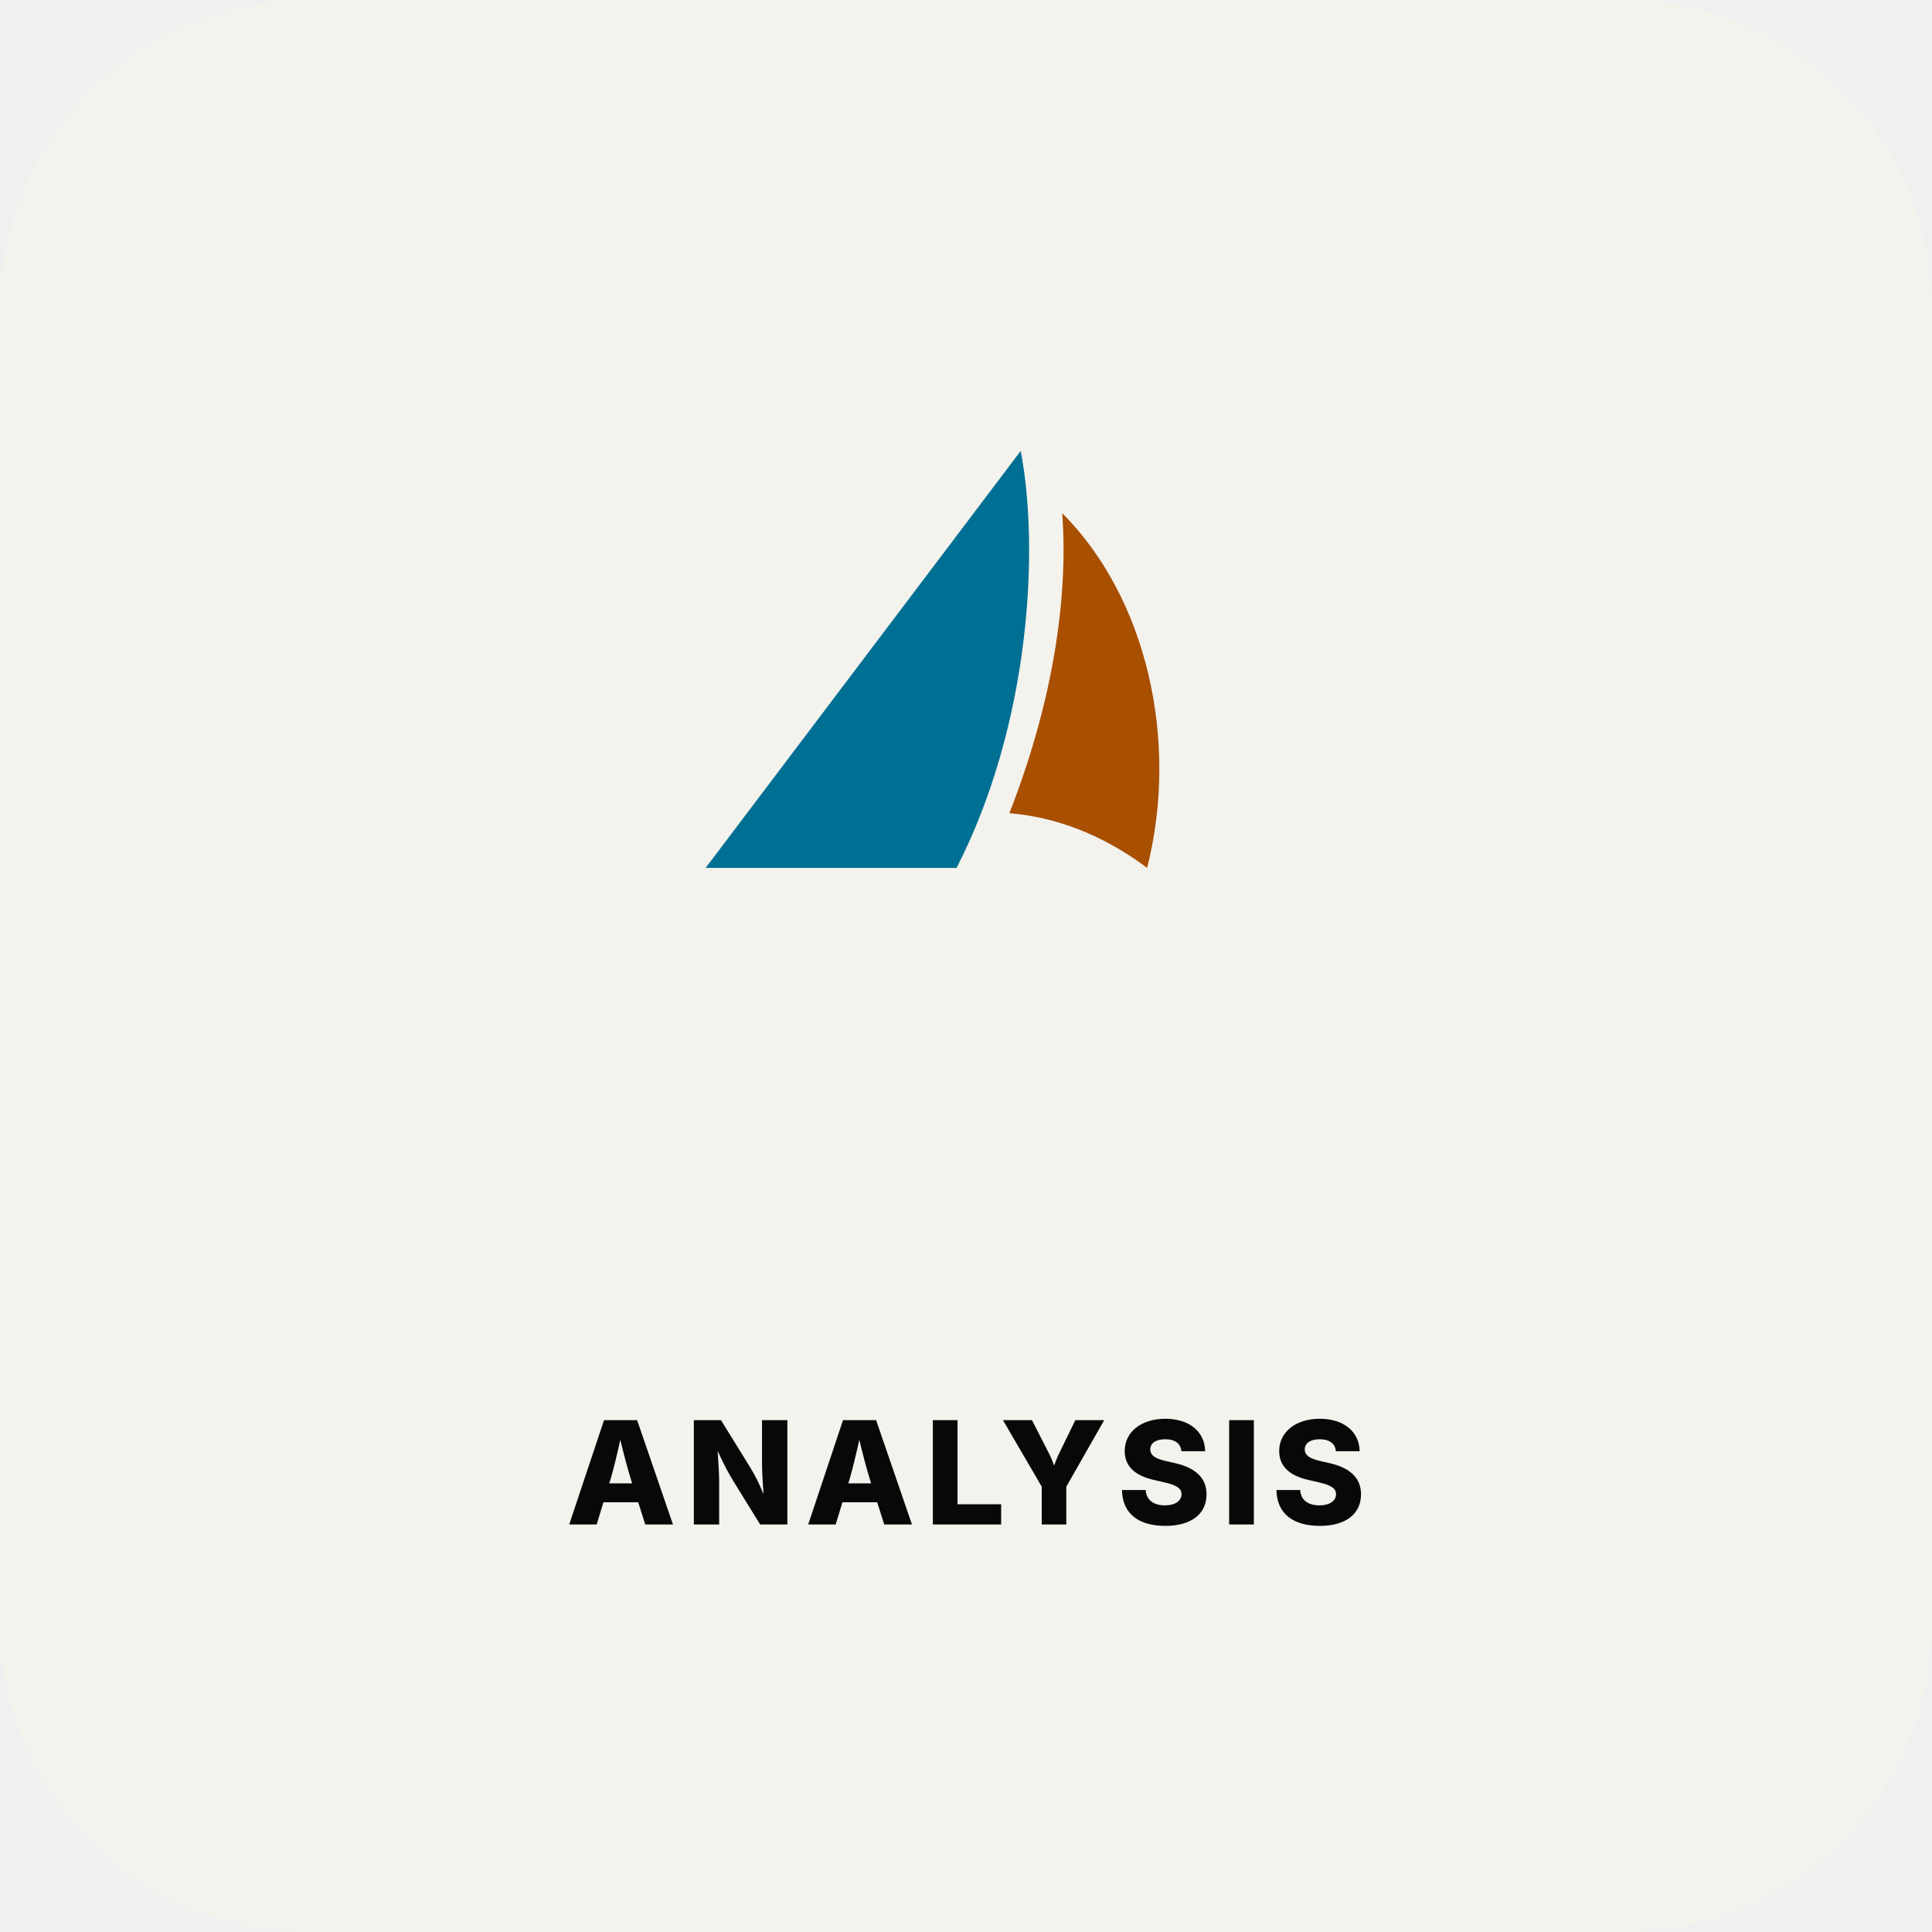
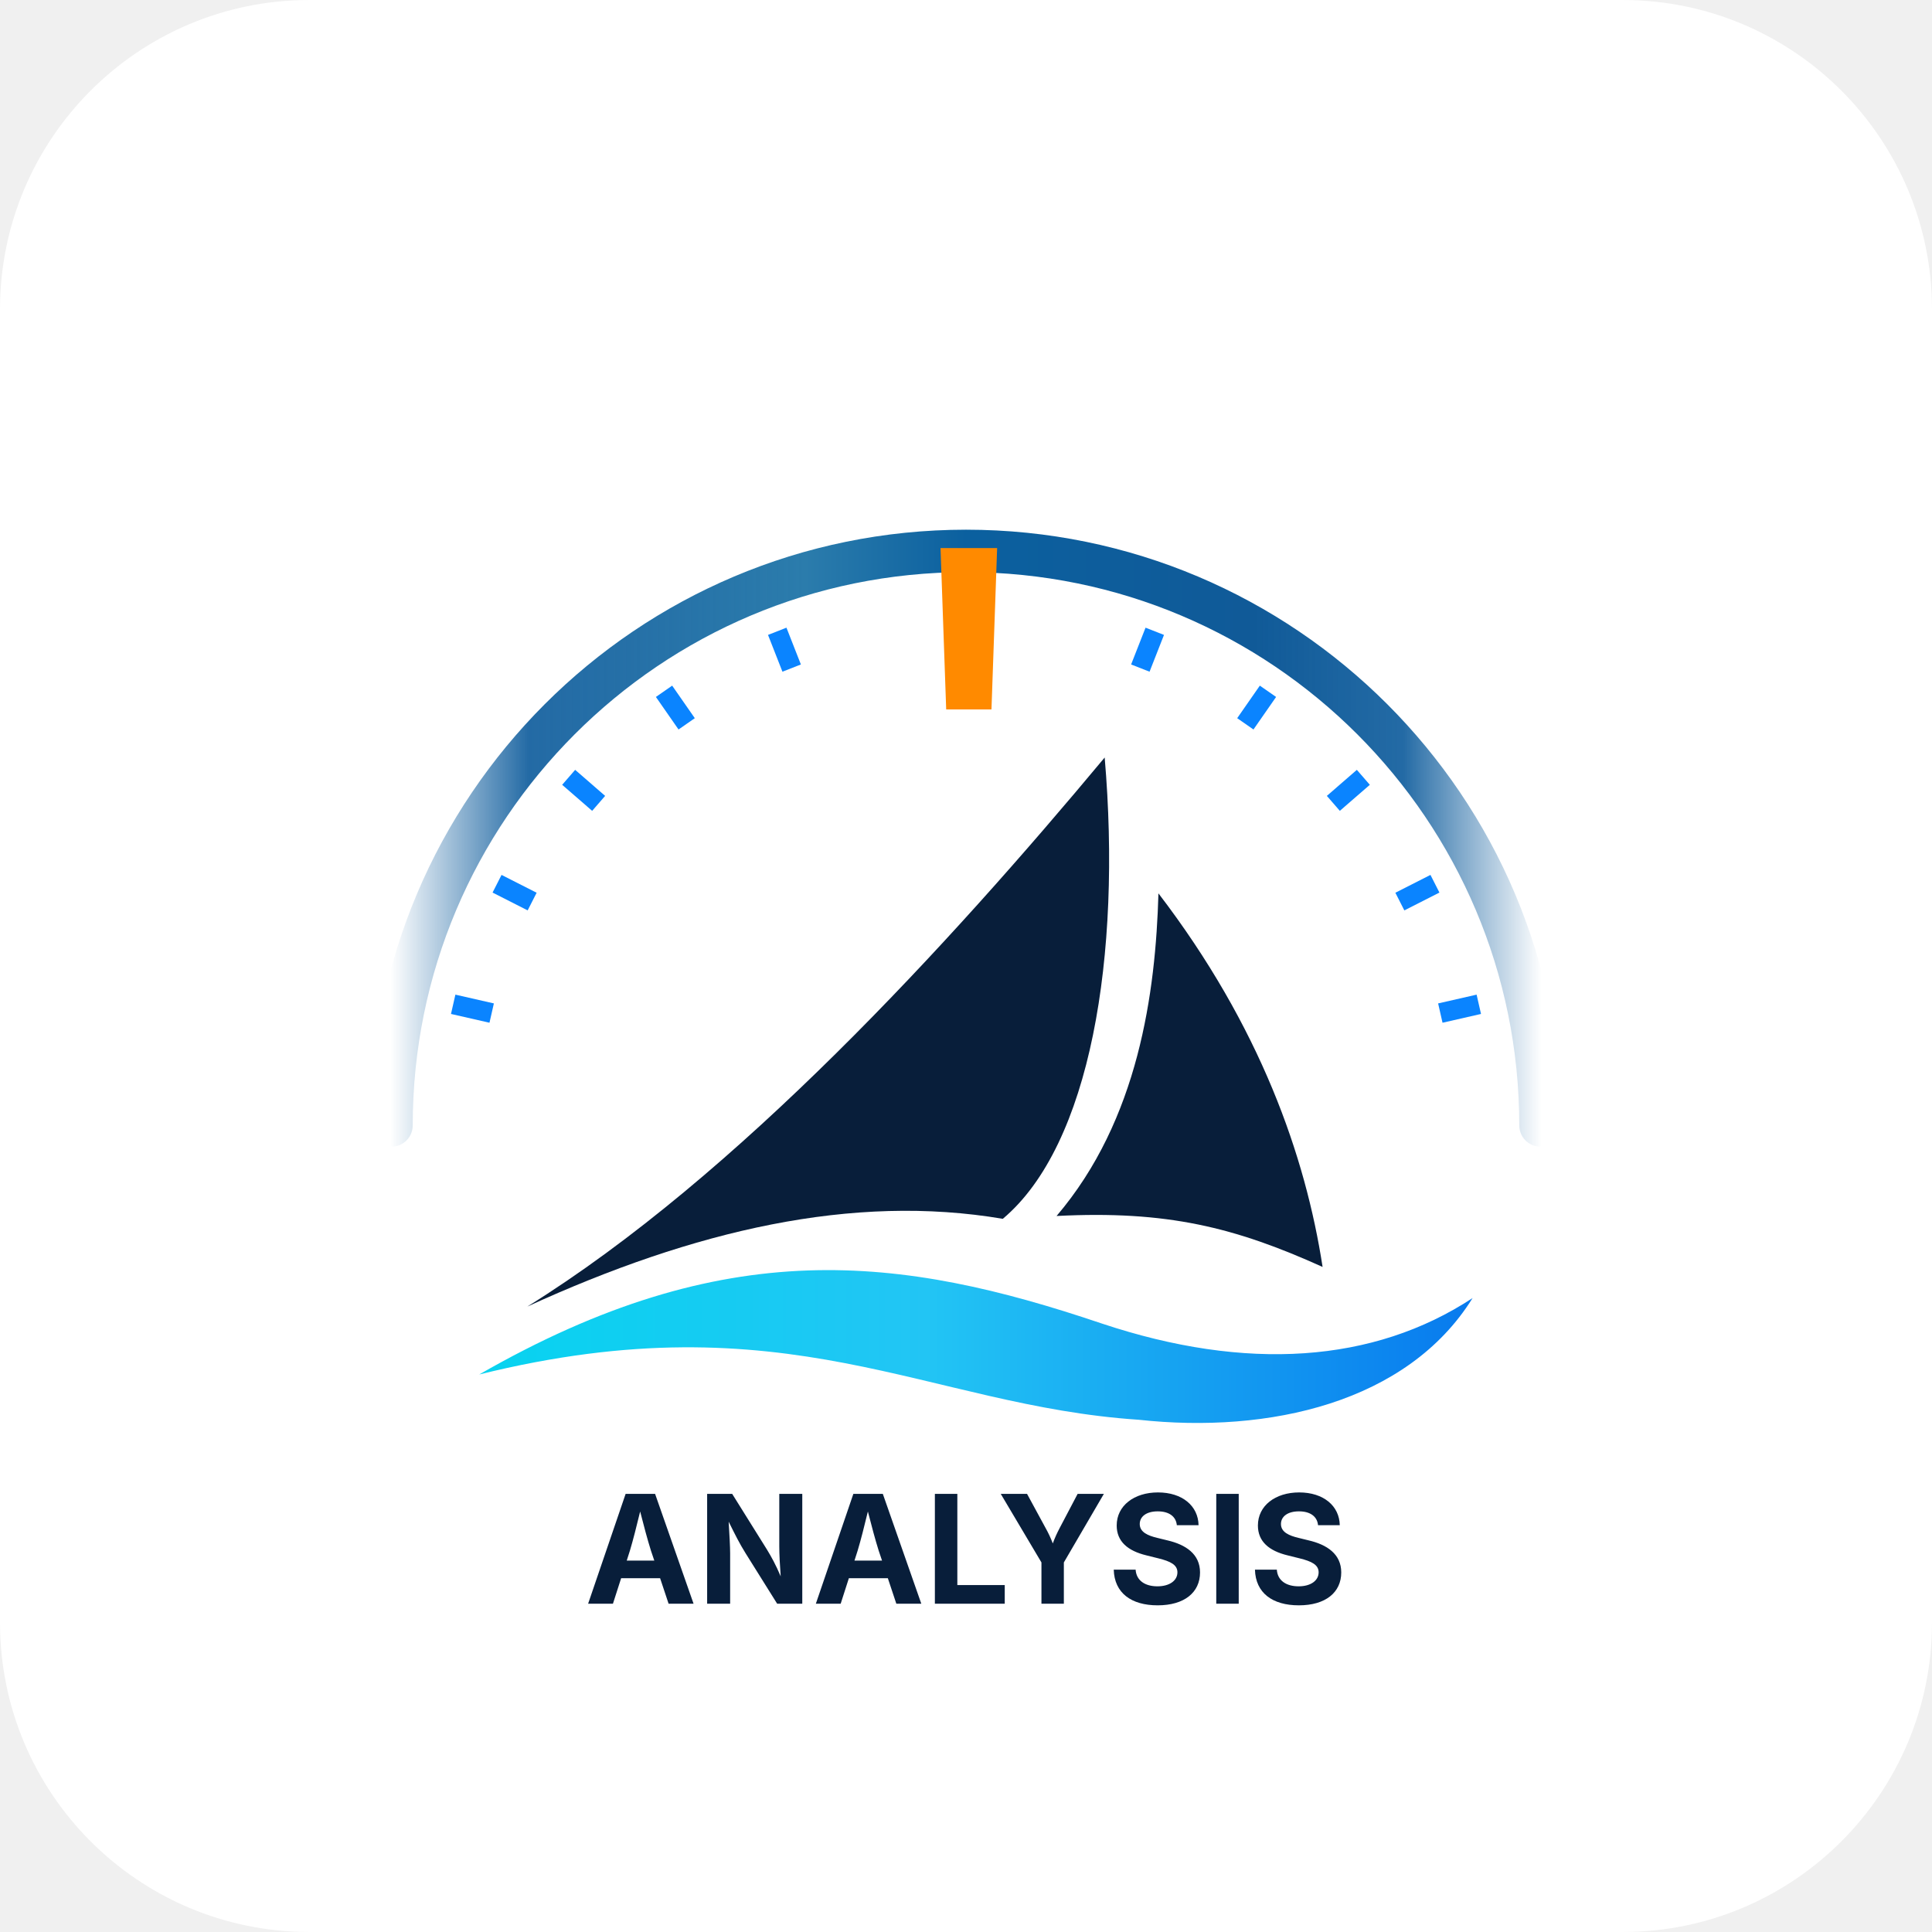
- <svg xmlns="http://www.w3.org/2000/svg" width="1024" height="1024" viewBox="0 0 1024 1024" fill="none">
-   <rect width="1024" height="1024" rx="164" fill="#F3F2ED" />
-   <g transform="translate(332 166)">
-     <path fill="#006F94" d="M42 294 209 73c10 52 5 145-34 221H42Z" />
-     <path fill="#A84F00" d="M231 106c45 45 62 121 45 188-24-18-49-27-73-29 25-64 31-119 28-159Z" />
+ <svg xmlns="http://www.w3.org/2000/svg" width="1024" height="1024" viewBox="0 0 1024 1024">
+   <rect width="1024" height="1024" rx="164" fill="#FFFFFF" />
+   <g transform="translate(128 115) scale(1.5)">
+     <defs>
+       <linearGradient id="arcLight" x1="0" y1="0" x2="1" y2="0" objectBoundingBox="true">
+         <stop offset="0" stop-color="#0B5A9B" stop-opacity="0" />
+         <stop offset=".12" stop-color="#0B5A9B" stop-opacity=".90" />
+         <stop offset=".36" stop-color="#2B7CAC" />
+         <stop offset=".5" stop-color="#0B609F" />
+         <stop offset=".75" stop-color="#105A98" />
+         <stop offset=".88" stop-color="#0B5A9B" stop-opacity=".90" />
+         <stop offset="1" stop-color="#0B5A9B" stop-opacity="0" />
+       </linearGradient>
+       <linearGradient id="arcDark" x1="0" y1="0" x2="1" y2="0" objectBoundingBox="true">
+         <stop offset="0" stop-color="#C9EAFE" stop-opacity="0" />
+         <stop offset=".15" stop-color="#8DBFE5" stop-opacity=".95" />
+         <stop offset=".47" stop-color="#E6F4FC" />
+         <stop offset=".7" stop-color="#8FC2E8" />
+         <stop offset=".86" stop-color="#B2DDF9" stop-opacity=".95" />
+         <stop offset="1" stop-color="#B2DDF9" stop-opacity="0" />
+       </linearGradient>
+       <linearGradient id="logoWave" x1="0" y1="0" x2="1" y2="0" objectBoundingBox="true">
+         <stop offset="0" stop-color="#07D3F0" />
+         <stop offset=".45" stop-color="#22C5F4" />
+         <stop offset="1" stop-color="#087AEE" />
+       </linearGradient>
+       <linearGradient id="outerBlue" x1="0" y1="0" x2="0" y2="1" objectBoundingBox="true">
+         <stop offset="0" stop-color="#0A84FF" />
+         <stop offset="1" stop-color="#1164DB" />
+       </linearGradient>
+       <linearGradient id="deepWave" x1="0" y1="0" x2="0" y2="1" objectBoundingBox="true">
+         <stop offset="0" stop-color="#1056B3" />
+         <stop offset="1" stop-color="#081E3A" />
+       </linearGradient>
+       <linearGradient id="orangeWave" x1="0" y1="0" x2="1" y2="0" objectBoundingBox="true">
+         <stop offset="0" stop-color="#FF8A00" />
+         <stop offset="1" stop-color="#FF9700" />
+       </linearGradient>
+     </defs>
+     <g transform="translate(0 30)">
+       <g id="symbol">
+         <path d="M53 291 A203 203 0 0 1 459 291" stroke="url(#arcLight)" stroke-width="15" stroke-linecap="round" fill="none" />
+         <line x1="88.4" y1="251.3" x2="74.8" y2="248.2" stroke="#0A84FF" stroke-width="7" />
+         <line x1="102.7" y1="211.9" x2="90.3" y2="205.6" stroke="#0A84FF" stroke-width="7" />
+         <line x1="126.2" y1="177.2" x2="115.6" y2="168.0" stroke="#0A84FF" stroke-width="7" />
+         <line x1="157.3" y1="149.1" x2="149.3" y2="137.6" stroke="#0A84FF" stroke-width="7" />
+         <line x1="194.4" y1="129.4" x2="189.3" y2="116.4" stroke="#0A84FF" stroke-width="7" />
+         <line x1="317.6" y1="129.4" x2="322.7" y2="116.4" stroke="#0A84FF" stroke-width="7" />
+         <line x1="354.7" y1="149.1" x2="362.7" y2="137.6" stroke="#0A84FF" stroke-width="7" />
+         <line x1="385.8" y1="177.2" x2="396.4" y2="168.0" stroke="#0A84FF" stroke-width="7" />
+         <line x1="409.3" y1="211.9" x2="421.7" y2="205.6" stroke="#0A84FF" stroke-width="7" />
+         <line x1="423.6" y1="251.3" x2="437.2" y2="248.2" stroke="#0A84FF" stroke-width="7" />
+         <path d="M247 87 H267 L265 144 H249Z" fill="#FF8A00" />
+         <path d="M101 355 C175 309 250 227 305 161 C311 231 300 298 269 324 C216 315 160 328 101 355Z" fill="#081E3A" />
+         <path d="M324 209 C360 256 376 302 382 341 C351 327 327 321 288 323 C317 289 323 244 324 209Z" fill="#081E3A" />
+         <path d="M84 379 C171 329 233 337 304 361 C355 378 400 375 435 352 C412 389 363 400 317 395 C242 390 193 352 84 379Z" fill="url(#logoWave)" />
+       </g>
+     </g>
  </g>
-   <text x="512" y="808" fill="#080808" font-family="Inter, Arial, sans-serif" font-size="76" font-weight="800" letter-spacing="5" text-anchor="middle">ANALYSIS</text>
+   <text x="512" y="850" text-anchor="middle" fill="#081E3A" font-family="Inter, Arial, sans-serif" font-weight="700" font-size="80">ANALYSIS</text>
</svg>
